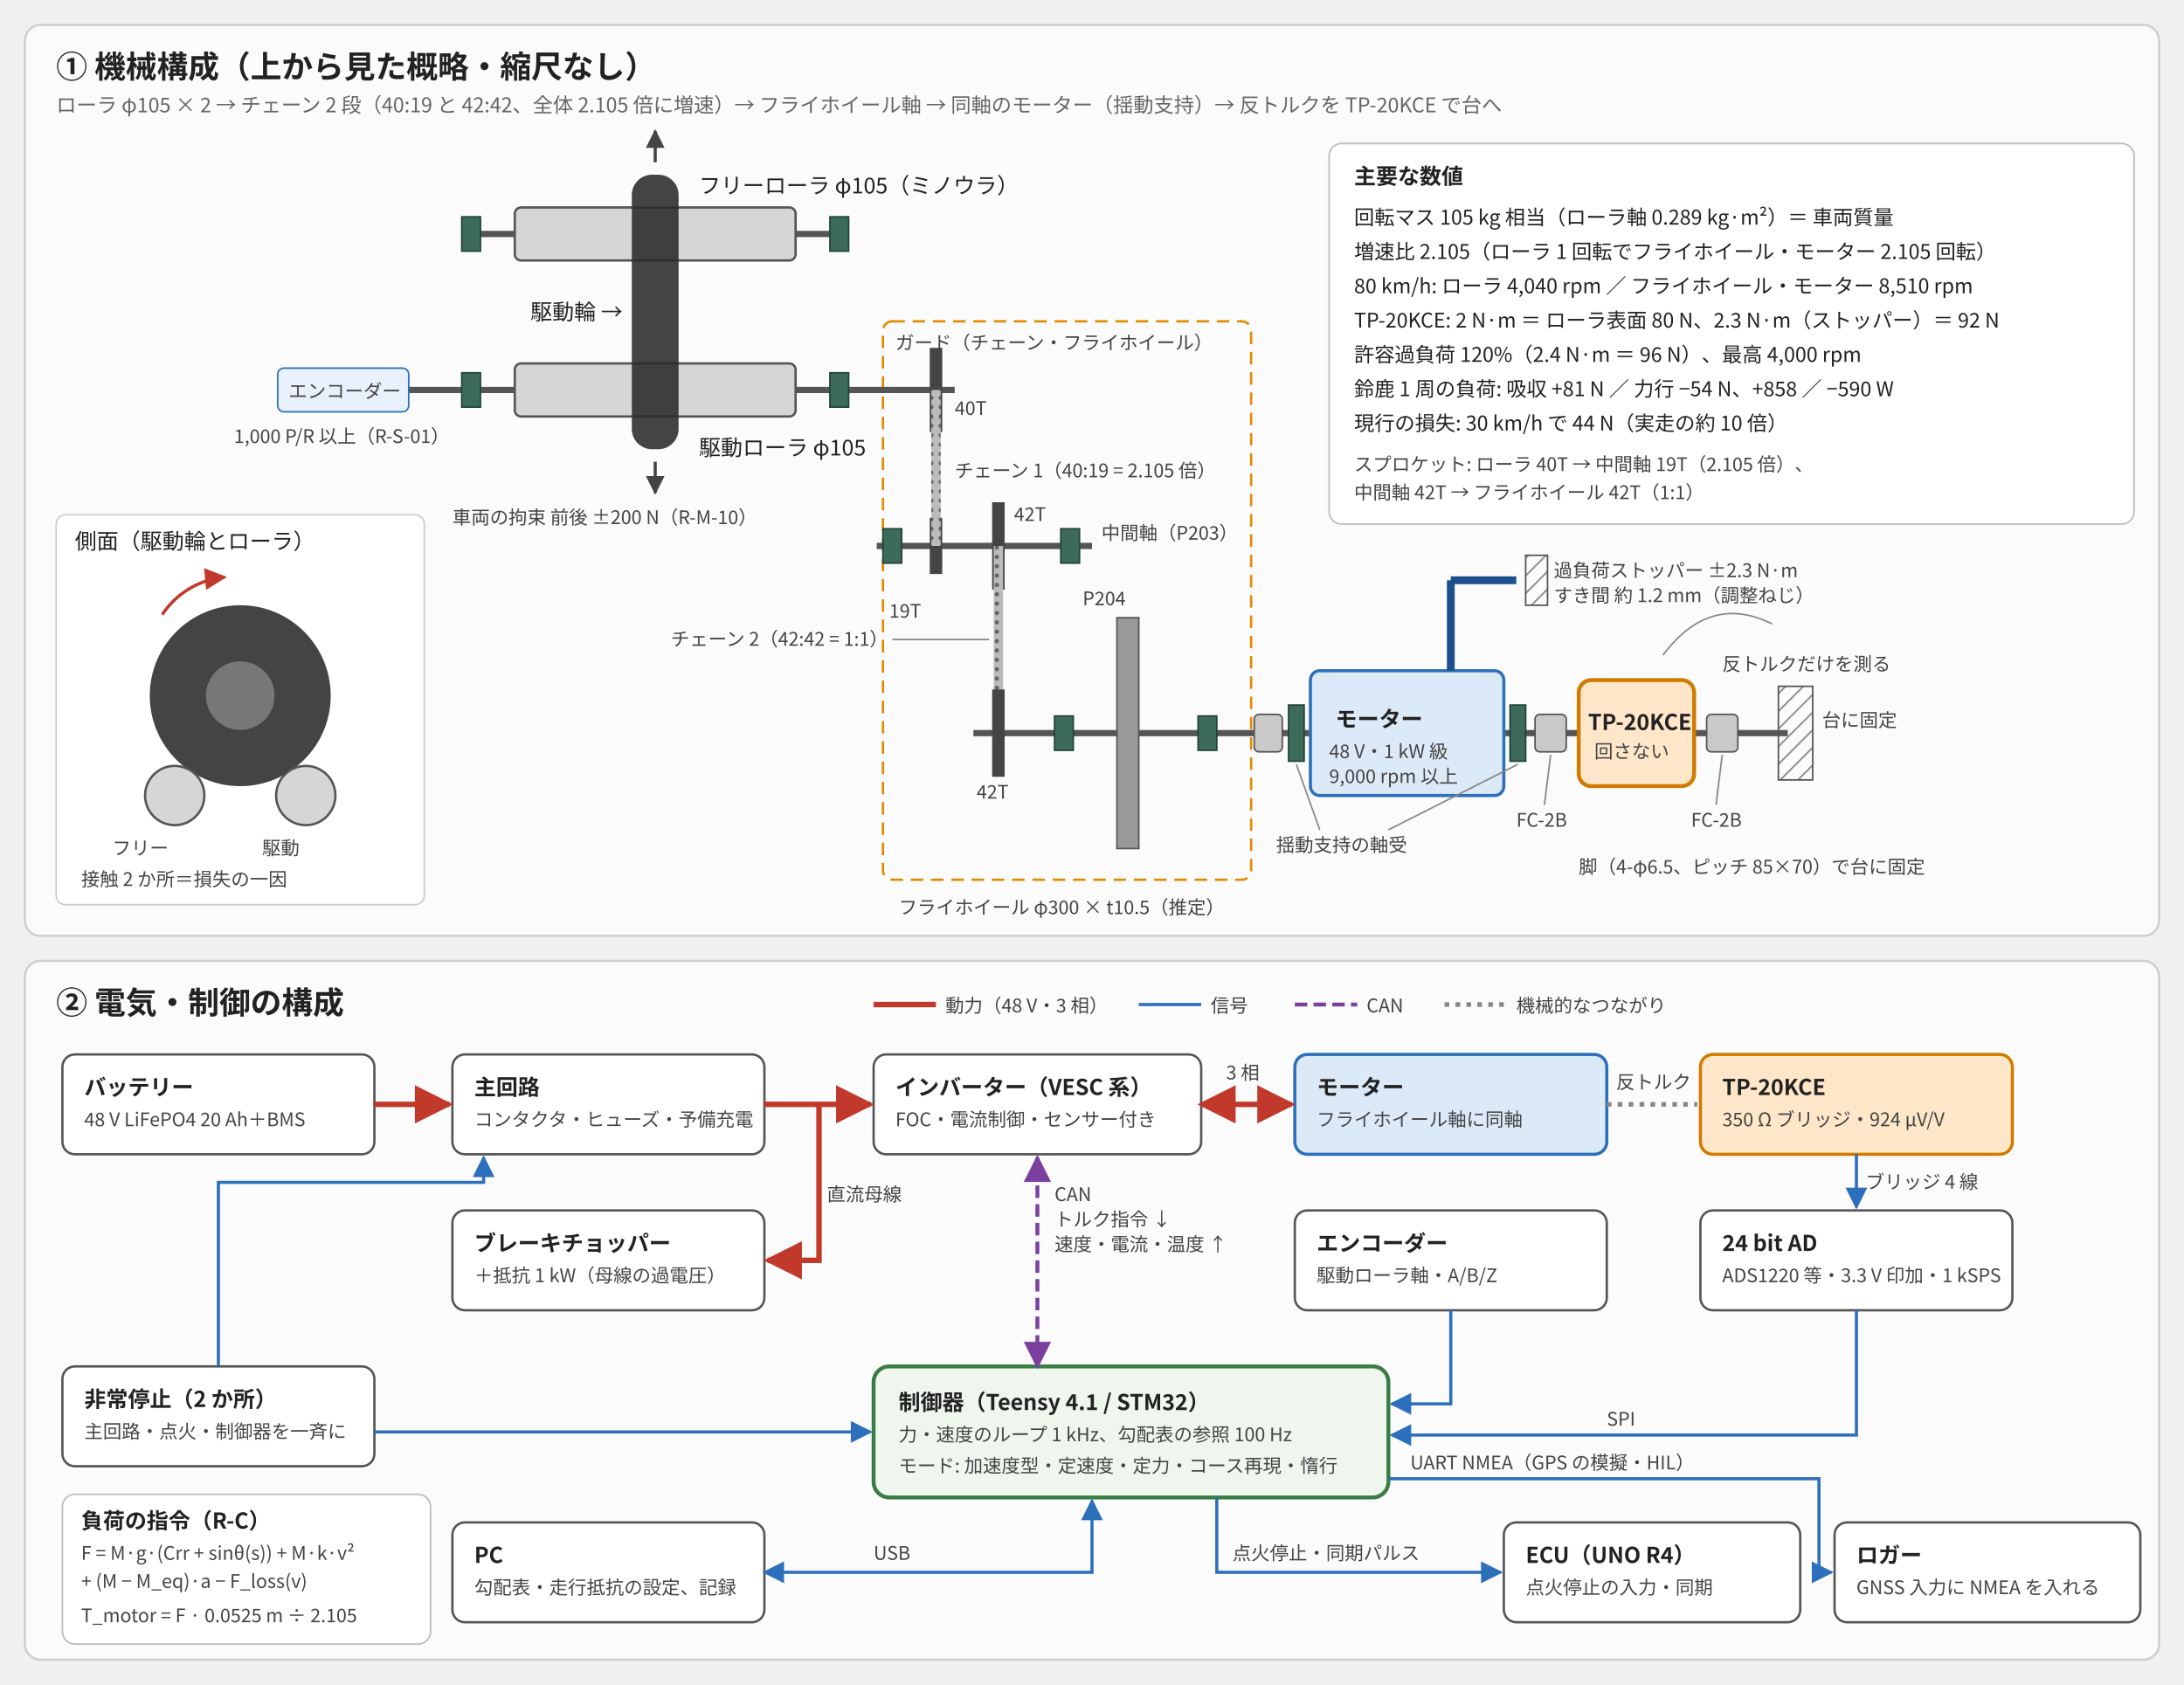
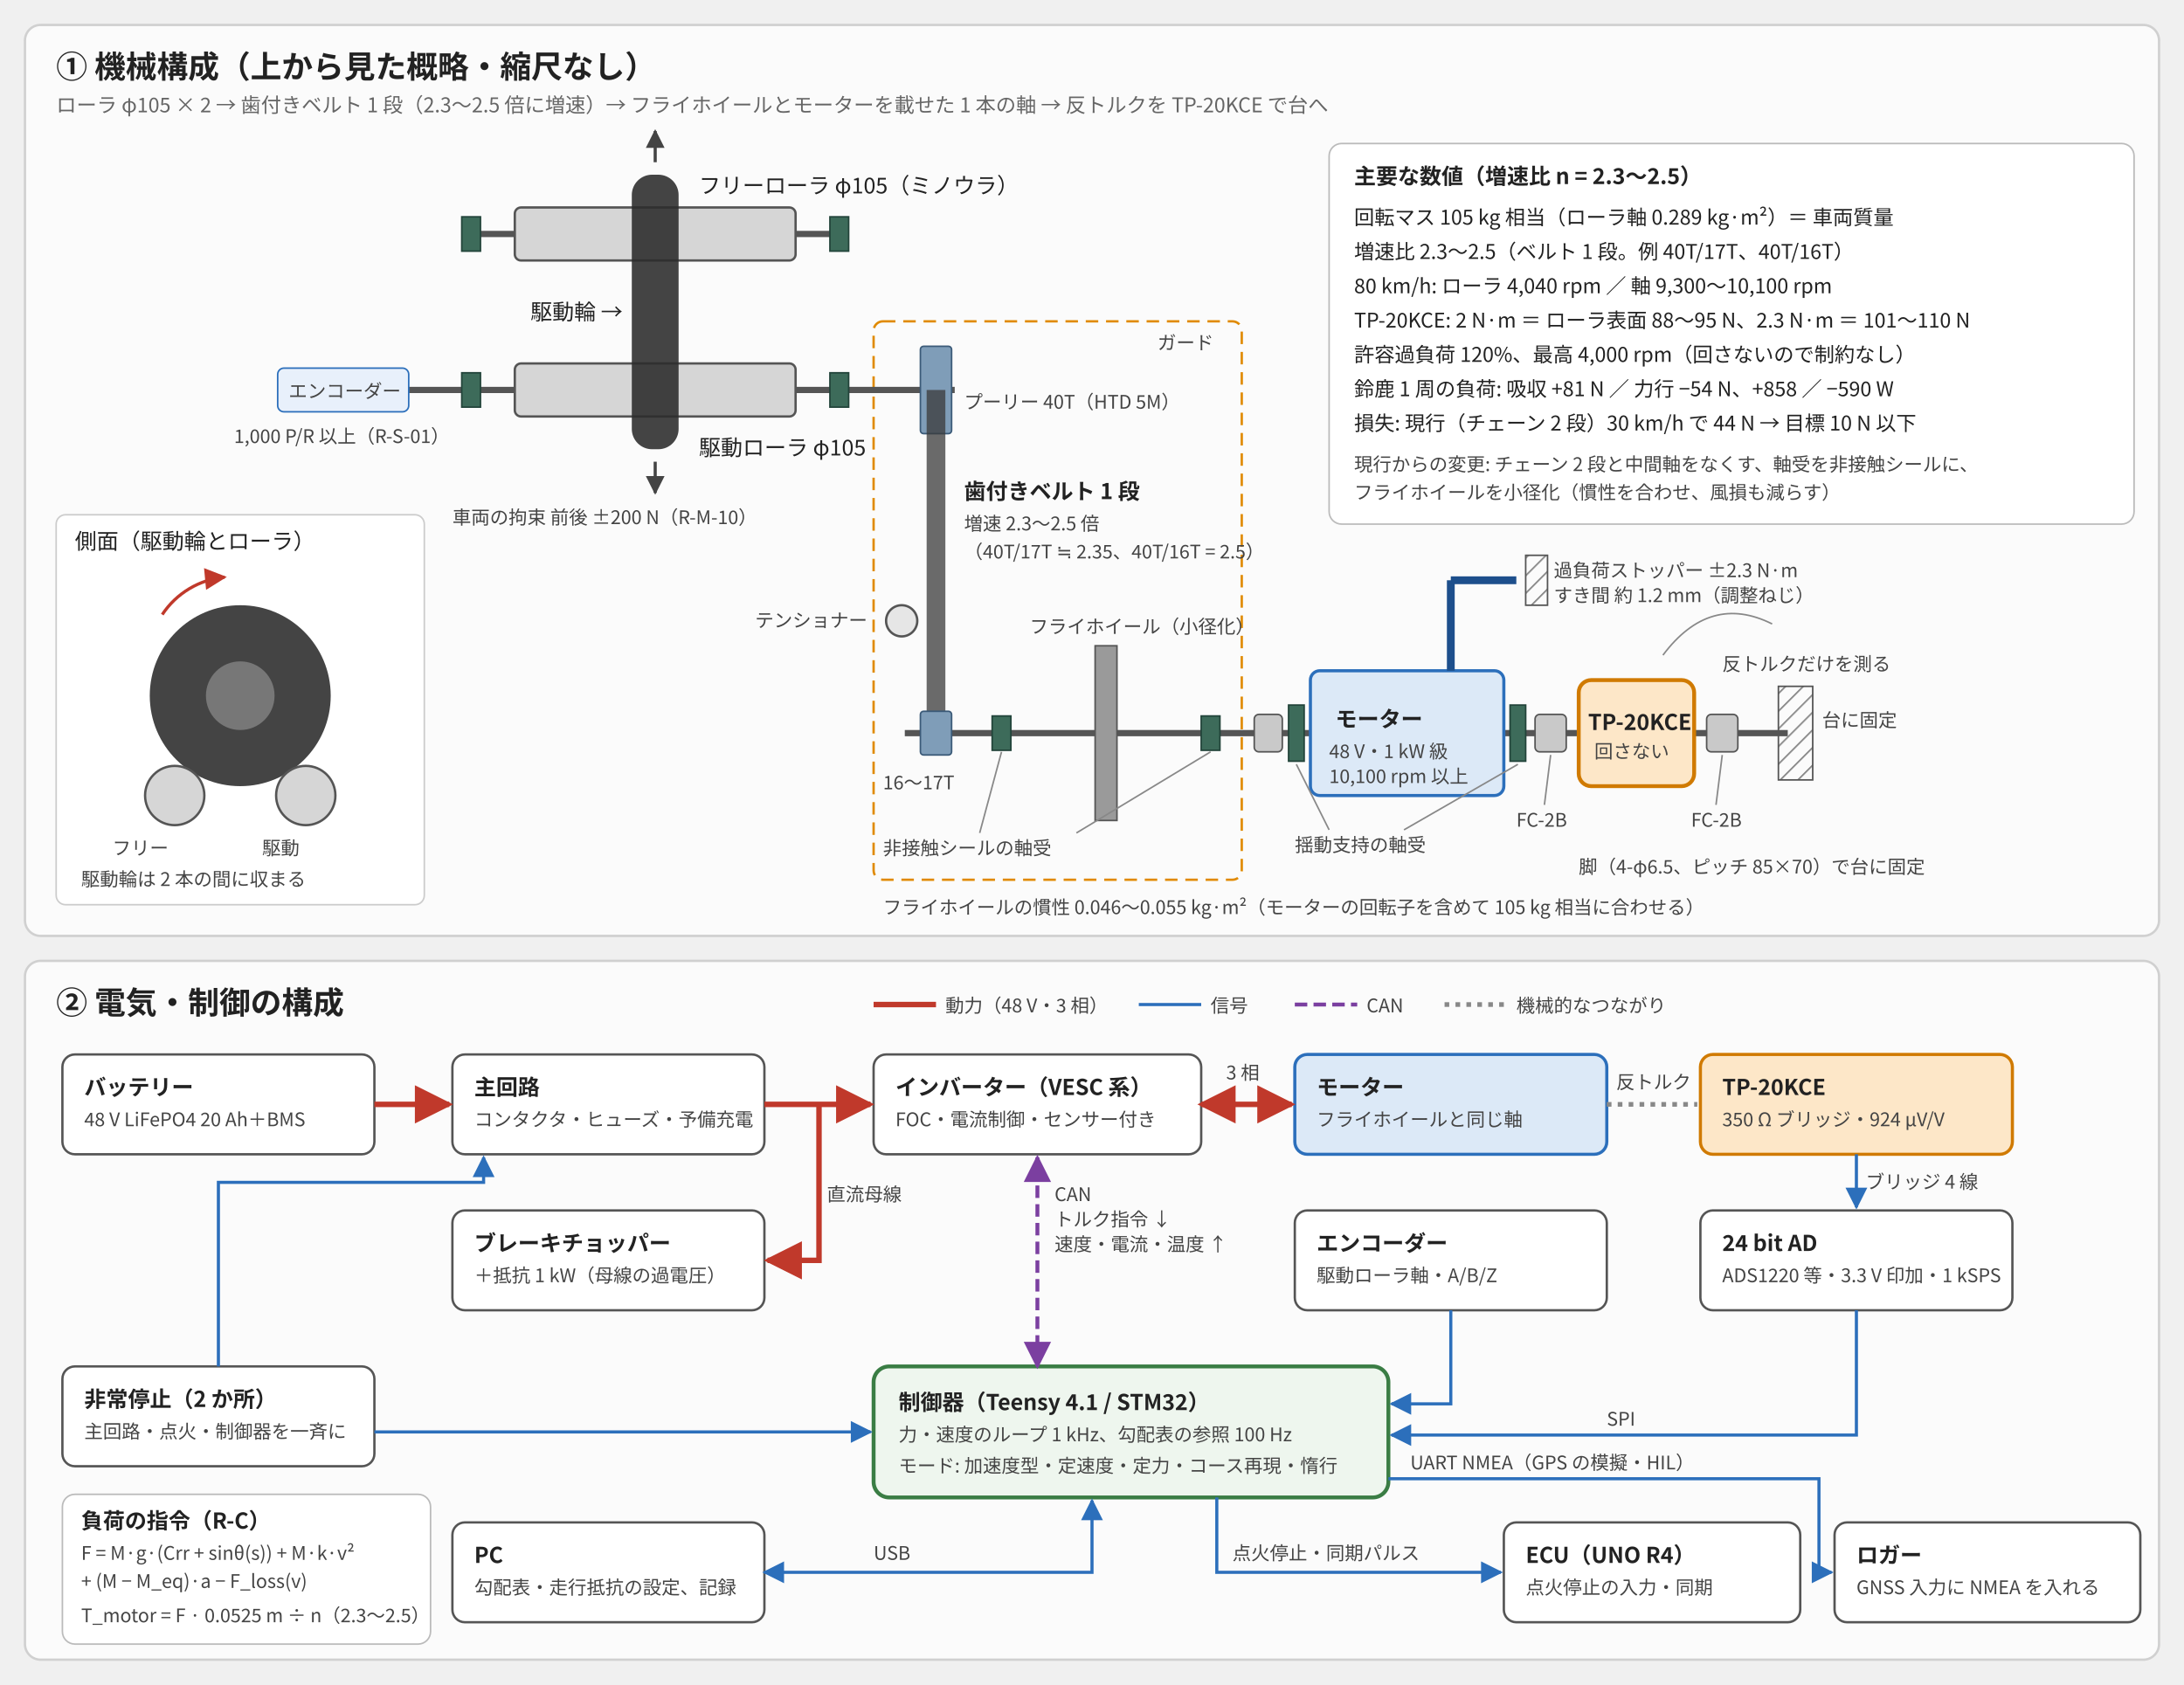
<svg xmlns="http://www.w3.org/2000/svg" viewBox="0 0 1400 1080" width="1400" height="1080" font-family="'Noto Sans CJK JP','Hiragino Sans','Yu Gothic','Meiryo',sans-serif">
  <defs>
    <marker id="ar" viewBox="0 0 10 10" refX="9" refY="5" markerWidth="7" markerHeight="7" orient="auto-start-reverse">
      <path d="M0,0 L10,5 L0,10 z" fill="#2c6fbb" />
    </marker>
    <marker id="arR" viewBox="0 0 10 10" refX="9" refY="5" markerWidth="7" markerHeight="7" orient="auto-start-reverse">
      <path d="M0,0 L10,5 L0,10 z" fill="#c0392b" />
    </marker>
    <marker id="arP" viewBox="0 0 10 10" refX="9" refY="5" markerWidth="7" markerHeight="7" orient="auto-start-reverse">
      <path d="M0,0 L10,5 L0,10 z" fill="#7b3fa0" />
    </marker>
    <marker id="arK" viewBox="0 0 10 10" refX="9" refY="5" markerWidth="6" markerHeight="6" orient="auto-start-reverse">
      <path d="M0,0 L10,5 L0,10 z" fill="#444" />
    </marker>
    <pattern id="hatch" width="8" height="8" patternUnits="userSpaceOnUse" patternTransform="rotate(45)">
      <line x1="0" y1="0" x2="0" y2="8" stroke="#888" stroke-width="2" />
    </pattern>
    <pattern id="chain" width="6" height="6" patternUnits="userSpaceOnUse">
      <rect width="6" height="6" fill="#bbb" />
      <circle cx="3" cy="3" r="1.4" fill="#666" />
    </pattern>
  </defs>
  <style>
    .panel{fill:#fbfbfb;stroke:#d0d0d0;stroke-width:1.5}
    .title{font-size:20px;font-weight:700;fill:#222}
    .sub{font-size:13px;fill:#666}
    .lbl{font-size:14px;fill:#222}
    .sm{font-size:12px;fill:#444}
    .num{font-size:13px;fill:#222}
    .axle{stroke:#555;stroke-width:4}
    .roller{fill:#d6d6d6;stroke:#555;stroke-width:1.5}
    .brg{fill:#3d6b5a;stroke:#22443a}
    .spk{fill:#444}
    .lead{stroke:#888;stroke-width:1;fill:none}
    .blk{fill:#fff;stroke:#555;stroke-width:1.5;rx:8}
    .bt{font-size:14px;font-weight:700;fill:#222}
    .bs{font-size:12px;fill:#444}
    .pw{stroke:#c0392b;stroke-width:3.5;fill:none}
    .sg{stroke:#2c6fbb;stroke-width:2;fill:none}
    .can{stroke:#7b3fa0;stroke-width:2.5;fill:none;stroke-dasharray:8 4}
    .mech{stroke:#888;stroke-width:3;fill:none;stroke-dasharray:3 4}
  </style>
  <rect class="panel" x="16" y="16" width="1368" height="584" rx="10" />
  <text class="title" x="36" y="50">① 機械構成（上から見た概略・縮尺なし）</text>
-   <text class="sub" x="36" y="72">ローラ φ105 × 2 → チェーン 2 段（40:19 と 42:42、全体 2.105 倍に増速）→ フライホイール軸 → 同軸のモーター（揺動支持）→ 反トルクを TP-20KCE で台へ</text>
-   <rect x="566" y="206" width="236" height="358" fill="none" stroke="#e08a00" stroke-width="1.5" stroke-dasharray="8 5" rx="6" />
-   <text class="sm" x="574" y="224" fill="#b06a00">ガード（チェーン・フライホイール）</text>
+   <text class="sub" x="36" y="72">ローラ φ105 × 2 → 歯付きベルト 1 段（2.3〜2.5 倍に増速）→ フライホイールとモーターを載せた 1 本の軸 → 反トルクを TP-20KCE で台へ</text>
+   <rect x="560" y="206" width="236" height="358" fill="none" stroke="#e08a00" stroke-width="1.5" stroke-dasharray="8 5" rx="6" />
+   <text class="sm" x="742" y="224" fill="#b06a00">ガード</text>
  <line class="axle" x1="300" y1="150" x2="542" y2="150" />
  <rect class="brg" x="296" y="139" width="12" height="22" />
  <rect class="brg" x="532" y="139" width="12" height="22" />
  <rect class="roller" x="330" y="133" width="180" height="34" rx="4" />
  <text class="lbl" x="448" y="124">フリーローラ φ105（ミノウラ）</text>
  <line class="axle" x1="262" y1="250" x2="612" y2="250" />
  <rect class="brg" x="296" y="239" width="12" height="22" />
  <rect class="brg" x="532" y="239" width="12" height="22" />
  <rect class="roller" x="330" y="233" width="180" height="34" rx="4" />
  <text class="lbl" x="448" y="292">駆動ローラ φ105</text>
-   <rect class="spk" x="596" y="223" width="8" height="54" />
-   <text class="sm" x="612" y="266">40T</text>
+   <rect x="590" y="222" width="20" height="56" fill="#7f9db8" stroke="#3b5a78" rx="2" />
+   <text class="sm" x="618" y="262">プーリー 40T（HTD 5M）</text>
  <rect x="178" y="236" width="84" height="28" fill="#e8f0fb" stroke="#2c6fbb" rx="4" />
  <text class="sm" x="185" y="255">エンコーダー</text>
  <text class="sm" x="150" y="284">1,000 P/R 以上（R-S-01）</text>
  <rect x="405" y="112" width="30" height="176" rx="13" fill="#2b2b2b" opacity="0.88" />
  <text class="lbl" x="340" y="205">駆動輪 →</text>
-   <line class="axle" x1="562" y1="350" x2="700" y2="350" />
-   <rect class="brg" x="566" y="339" width="12" height="22" />
-   <rect class="brg" x="680" y="339" width="12" height="22" />
-   <rect class="spk" x="596" y="332" width="8" height="36" />
-   <rect class="spk" x="636" y="322" width="8" height="56" />
-   <text class="sm" x="570" y="396">19T</text>
-   <text class="sm" x="650" y="334">42T</text>
-   <text class="sm" x="706" y="346">中間軸（P203）</text>
-   <rect x="597" y="250" width="6" height="100" fill="url(#chain)" />
-   <text class="sm" x="612" y="306">チェーン 1（40:19 = 2.105 倍）</text>
-   <rect x="637" y="350" width="6" height="120" fill="url(#chain)" />
-   <text class="sm" x="430" y="414">チェーン 2（42:42 = 1:1）</text>
-   <line class="lead" x1="572" y1="410" x2="634" y2="410" />
-   <line class="axle" x1="624" y1="470" x2="1146" y2="470" />
-   <rect class="spk" x="636" y="442" width="8" height="56" />
-   <text class="sm" x="626" y="512">42T</text>
-   <rect class="brg" x="676" y="459" width="12" height="22" />
-   <rect class="brg" x="768" y="459" width="12" height="22" />
-   <rect x="716" y="396" width="14" height="148" fill="#9a9a9a" stroke="#555" />
-   <text class="sm" x="576" y="586">フライホイール φ300 × t10.5（推定）</text>
-   <text class="sm" x="694" y="388">P204</text>
+   <rect x="594" y="250" width="12" height="220" fill="#3a3a3a" opacity="0.75" />
+   <text class="bt" x="618" y="320">歯付きベルト 1 段</text>
+   <text class="sm" x="618" y="340">増速 2.3〜2.5 倍</text>
+   <text class="sm" x="618" y="358">（40T/17T ≒ 2.35、40T/16T = 2.5）</text>
+   <circle cx="578" cy="398" r="10" fill="#e6e6e6" stroke="#555" stroke-width="1.5" />
+   <text class="sm" x="484" y="402">テンショナー</text>
+   <line class="axle" x1="580" y1="470" x2="1146" y2="470" />
+   <rect x="590" y="456" width="20" height="28" fill="#7f9db8" stroke="#3b5a78" rx="2" />
+   <text class="sm" x="566" y="506">16〜17T</text>
+   <rect class="brg" x="636" y="459" width="12" height="22" />
+   <rect class="brg" x="770" y="459" width="12" height="22" />
+   <rect x="702" y="414" width="14" height="112" fill="#9a9a9a" stroke="#555" />
+   <text class="sm" x="660" y="406">フライホイール（小径化）</text>
+   <text class="sm" x="566" y="548">非接触シールの軸受</text>
+   <line class="lead" x1="642" y1="482" x2="628" y2="534" />
+   <line class="lead" x1="776" y1="482" x2="690" y2="534" />
+   <text class="sm" x="566" y="586">フライホイールの慣性 0.046〜0.055 kg·m²（モーターの回転子を含めて 105 kg 相当に合わせる）</text>
  <rect x="804" y="458" width="18" height="24" fill="#c9c9c9" stroke="#555" rx="3" />
  <rect x="826" y="452" width="10" height="36" fill="#3d6b5a" stroke="#22443a" />
  <rect x="840" y="430" width="124" height="80" fill="#dce9f7" stroke="#2c6fbb" stroke-width="2" rx="6" />
  <text class="bt" x="856" y="466" fill="#1d4f8c">モーター</text>
  <text class="sm" x="852" y="486">48 V・1 kW 級</text>
-   <text class="sm" x="852" y="502">9,000 rpm 以上</text>
+   <text class="sm" x="852" y="502">10,100 rpm 以上</text>
  <rect x="968" y="452" width="10" height="36" fill="#3d6b5a" stroke="#22443a" />
-   <text class="sm" x="818" y="546">揺動支持の軸受</text>
-   <line class="lead" x1="831" y1="490" x2="846" y2="532" />
-   <line class="lead" x1="973" y1="490" x2="890" y2="532" />
+   <text class="sm" x="830" y="546">揺動支持の軸受</text>
+   <line class="lead" x1="831" y1="490" x2="852" y2="532" />
+   <line class="lead" x1="973" y1="490" x2="900" y2="532" />
  <line x1="930" y1="430" x2="930" y2="372" stroke="#1d4f8c" stroke-width="5" />
  <line x1="930" y1="372" x2="972" y2="372" stroke="#1d4f8c" stroke-width="5" />
  <rect x="978" y="356" width="14" height="32" fill="url(#hatch)" stroke="#555" />
  <text class="sm" x="996" y="370">過負荷ストッパー ±2.3 N·m</text>
  <text class="sm" x="996" y="386">すき間 約 1.2 mm（調整ねじ）</text>
  <rect x="984" y="458" width="20" height="24" fill="#c9c9c9" stroke="#555" rx="3" />
  <rect x="1012" y="436" width="74" height="68" fill="#fde7c8" stroke="#d07a00" stroke-width="2.5" rx="8" />
  <text class="bt" x="1018" y="468" fill="#8a4b00">TP-20KCE</text>
  <text class="sm" x="1022" y="486">回さない</text>
  <rect x="1094" y="458" width="20" height="24" fill="#c9c9c9" stroke="#555" rx="3" />
  <rect x="1140" y="440" width="22" height="60" fill="url(#hatch)" stroke="#555" />
  <text class="sm" x="1168" y="466">台に固定</text>
  <text class="sm" x="972" y="530">FC-2B</text>
  <text class="sm" x="1084" y="530">FC-2B</text>
  <line class="lead" x1="994" y1="484" x2="990" y2="516" />
  <line class="lead" x1="1104" y1="484" x2="1100" y2="516" />
  <text class="sm" x="1012" y="560">脚（4-φ6.5、ピッチ 85×70）で台に固定</text>
  <path d="M1066,420 q30,-40 70,-20" class="lead" />
  <text class="sm" x="1104" y="430" fill="#8a4b00">反トルクだけを測る</text>
  <line x1="420" y1="104" x2="420" y2="84" stroke="#444" stroke-width="2" marker-end="url(#arK)" />
  <line x1="420" y1="296" x2="420" y2="316" stroke="#444" stroke-width="2" marker-end="url(#arK)" />
  <text class="sm" x="290" y="336">車両の拘束 前後 ±200 N（R-M-10）</text>
  <rect x="36" y="330" width="236" height="250" fill="#fff" stroke="#ccc" rx="6" />
  <text class="lbl" x="48" y="352">側面（駆動輪とローラ）</text>
  <circle cx="154" cy="446" r="58" fill="#2b2b2b" opacity="0.88" />
  <circle cx="154" cy="446" r="22" fill="#777" />
  <circle cx="112" cy="510" r="19" fill="#d6d6d6" stroke="#555" stroke-width="1.5" />
  <circle cx="196" cy="510" r="19" fill="#d6d6d6" stroke="#555" stroke-width="1.5" />
  <text class="sm" x="72" y="548">フリー</text>
  <text class="sm" x="168" y="548">駆動</text>
-   <text class="sm" x="52" y="568">接触 2 か所＝損失の一因</text>
+   <text class="sm" x="52" y="568">駆動輪は 2 本の間に収まる</text>
  <path d="M104,394 a54,54 0 0 1 40,-24" fill="none" stroke="#c0392b" stroke-width="2" marker-end="url(#arR)" />
  <rect x="852" y="92" width="516" height="244" fill="#fff" stroke="#bbb" rx="8" />
-   <text class="bt" x="868" y="118">主要な数値</text>
+   <text class="bt" x="868" y="118">主要な数値（増速比 n = 2.3〜2.5）</text>
  <text class="num" x="868" y="144">回転マス 105 kg 相当（ローラ軸 0.289 kg·m²）＝ 車両質量</text>
-   <text class="num" x="868" y="166">増速比 2.105（ローラ 1 回転でフライホイール・モーター 2.105 回転）</text>
-   <text class="num" x="868" y="188">80 km/h: ローラ 4,040 rpm ／ フライホイール・モーター 8,510 rpm</text>
-   <text class="num" x="868" y="210">TP-20KCE: 2 N·m ＝ ローラ表面 80 N、2.3 N·m（ストッパー）＝ 92 N</text>
-   <text class="num" x="868" y="232">　　　　　許容過負荷 120%（2.4 N·m ＝ 96 N）、最高 4,000 rpm</text>
+   <text class="num" x="868" y="166">増速比 2.3〜2.5（ベルト 1 段。例 40T/17T、40T/16T）</text>
+   <text class="num" x="868" y="188">80 km/h: ローラ 4,040 rpm ／ 軸 9,300〜10,100 rpm</text>
+   <text class="num" x="868" y="210">TP-20KCE: 2 N·m ＝ ローラ表面 88〜95 N、2.3 N·m ＝ 101〜110 N</text>
+   <text class="num" x="868" y="232">　　　　　許容過負荷 120%、最高 4,000 rpm（回さないので制約なし）</text>
  <text class="num" x="868" y="254">鈴鹿 1 周の負荷: 吸収 +81 N ／ 力行 −54 N、+858 ／ −590 W</text>
-   <text class="num" x="868" y="276">現行の損失: 30 km/h で 44 N（実走の約 10 倍）</text>
-   <text class="sm" x="868" y="302">スプロケット: ローラ 40T → 中間軸 19T（2.105 倍）、</text>
-   <text class="sm" x="868" y="320">　　　　　　 中間軸 42T → フライホイール 42T（1:1）</text>
+   <text class="num" x="868" y="276">損失: 現行（チェーン 2 段）30 km/h で 44 N → 目標 10 N 以下</text>
+   <text class="sm" x="868" y="302">現行からの変更: チェーン 2 段と中間軸をなくす、軸受を非接触シールに、</text>
+   <text class="sm" x="868" y="320">　　　　　　　　 フライホイールを小径化（慣性を合わせ、風損も減らす）</text>
  <rect class="panel" x="16" y="616" width="1368" height="448" rx="10" />
  <text class="title" x="36" y="650">② 電気・制御の構成</text>
  <line class="pw" x1="560" y1="644" x2="600" y2="644" />
  <text class="sm" x="606" y="649">動力（48 V・3 相）</text>
  <line class="sg" x1="730" y1="644" x2="770" y2="644" />
  <text class="sm" x="776" y="649">信号</text>
  <line class="can" x1="830" y1="644" x2="870" y2="644" />
  <text class="sm" x="876" y="649">CAN</text>
  <line class="mech" x1="926" y1="644" x2="966" y2="644" />
  <text class="sm" x="972" y="649">機械的なつながり</text>
  <rect class="blk" x="40" y="676" width="200" height="64" />
  <text class="bt" x="54" y="702">バッテリー</text>
  <text class="bs" x="54" y="722">48 V LiFePO4 20 Ah＋BMS</text>
  <rect class="blk" x="290" y="676" width="200" height="64" />
  <text class="bt" x="304" y="702">主回路</text>
  <text class="bs" x="304" y="722">コンタクタ・ヒューズ・予備充電</text>
  <rect class="blk" x="560" y="676" width="210" height="64" />
  <text class="bt" x="574" y="702">インバーター（VESC 系）</text>
  <text class="bs" x="574" y="722">FOC・電流制御・センサー付き</text>
  <rect x="830" y="676" width="200" height="64" fill="#dce9f7" stroke="#2c6fbb" stroke-width="2" rx="8" />
  <text class="bt" x="844" y="702" fill="#1d4f8c">モーター</text>
-   <text class="bs" x="844" y="722">フライホイール軸に同軸</text>
+   <text class="bs" x="844" y="722">フライホイールと同じ軸</text>
  <rect x="1090" y="676" width="200" height="64" fill="#fde7c8" stroke="#d07a00" stroke-width="2" rx="8" />
  <text class="bt" x="1104" y="702" fill="#8a4b00">TP-20KCE</text>
  <text class="bs" x="1104" y="722">350 Ω ブリッジ・924 μV/V</text>
  <line class="pw" x1="240" y1="708" x2="288" y2="708" marker-end="url(#arR)" />
  <line class="pw" x1="490" y1="708" x2="558" y2="708" marker-end="url(#arR)" />
  <line class="pw" x1="770" y1="708" x2="828" y2="708" marker-start="url(#arR)" marker-end="url(#arR)" />
  <text class="sm" x="786" y="692">3 相</text>
  <line class="mech" x1="1030" y1="708" x2="1088" y2="708" />
  <text class="sm" x="1036" y="698">反トルク</text>
  <rect class="blk" x="290" y="776" width="200" height="64" />
  <text class="bt" x="304" y="802">ブレーキチョッパー</text>
  <text class="bs" x="304" y="822">＋抵抗 1 kW（母線の過電圧）</text>
  <path class="pw" d="M525,708 V808 H492" marker-end="url(#arR)" />
  <text class="sm" x="530" y="770">直流母線</text>
  <rect class="blk" x="1090" y="776" width="200" height="64" />
  <text class="bt" x="1104" y="802">24 bit AD</text>
  <text class="bs" x="1104" y="822">ADS1220 等・3.3 V 印加・1 kSPS</text>
  <line class="sg" x1="1190" y1="740" x2="1190" y2="774" marker-end="url(#ar)" />
  <text class="sm" x="1196" y="762">ブリッジ 4 線</text>
  <rect class="blk" x="830" y="776" width="200" height="64" />
  <text class="bt" x="844" y="802">エンコーダー</text>
  <text class="bs" x="844" y="822">駆動ローラ軸・A/B/Z</text>
  <rect x="560" y="876" width="330" height="84" fill="#eef6ee" stroke="#3a7d44" stroke-width="2.5" rx="10" />
  <text class="bt" x="576" y="904" fill="#245a2c">制御器（Teensy 4.1 / STM32）</text>
  <text class="bs" x="576" y="924">力・速度のループ 1 kHz、勾配表の参照 100 Hz</text>
  <text class="bs" x="576" y="944">モード: 加速度型・定速度・定力・コース再現・惰行</text>
  <path class="can" d="M665,876 V742" marker-start="url(#arP)" marker-end="url(#arP)" />
  <text class="sm" x="676" y="770">CAN</text>
  <text class="sm" x="676" y="786">トルク指令 ↓</text>
  <text class="sm" x="676" y="802">速度・電流・温度 ↑</text>
  <path class="sg" d="M930,840 V900 H892" marker-end="url(#ar)" />
  <path class="sg" d="M1190,840 V920 H892" marker-end="url(#ar)" />
  <text class="sm" x="1030" y="914">SPI</text>
  <rect class="blk" x="40" y="876" width="200" height="64" />
  <text class="bt" x="54" y="902">非常停止（2 か所）</text>
  <text class="bs" x="54" y="922">主回路・点火・制御器を一斉に</text>
  <path class="sg" d="M140,876 V758 H310 V742" marker-end="url(#ar)" />
  <line class="sg" x1="240" y1="918" x2="558" y2="918" marker-end="url(#ar)" />
  <rect class="blk" x="290" y="976" width="200" height="64" />
  <text class="bt" x="304" y="1002">PC</text>
  <text class="bs" x="304" y="1022">勾配表・走行抵抗の設定、記録</text>
  <path class="sg" d="M490,1008 H700 V962" marker-start="url(#ar)" marker-end="url(#ar)" />
  <text class="sm" x="560" y="1000">USB</text>
  <rect class="blk" x="964" y="976" width="190" height="64" />
  <text class="bt" x="978" y="1002">ECU（UNO R4）</text>
  <text class="bs" x="978" y="1022">点火停止の入力・同期</text>
  <path class="sg" d="M780,960 V1008 H962" marker-end="url(#ar)" />
  <text class="sm" x="790" y="1000">点火停止・同期パルス</text>
  <rect class="blk" x="1176" y="976" width="196" height="64" />
  <text class="bt" x="1190" y="1002">ロガー</text>
  <text class="bs" x="1190" y="1022">GNSS 入力に NMEA を入れる</text>
  <path class="sg" d="M890,948 H1166 V1008 H1174" marker-end="url(#ar)" />
  <text class="sm" x="904" y="942">UART NMEA（GPS の模擬・HIL）</text>
  <rect x="40" y="958" width="236" height="96" fill="#fff" stroke="#bbb" rx="8" />
  <text class="bt" x="52" y="980">負荷の指令（R-C）</text>
  <text class="sm" x="52" y="1000">F = M·g·(Crr + sinθ(s)) + M·k·v²</text>
  <text class="sm" x="52" y="1018">　 + (M − M_eq)·a − F_loss(v)</text>
-   <text class="sm" x="52" y="1040">T_motor = F · 0.0525 m ÷ 2.105</text>
+   <text class="sm" x="52" y="1040">T_motor = F · 0.0525 m ÷ n（2.3〜2.5）</text>
</svg>
